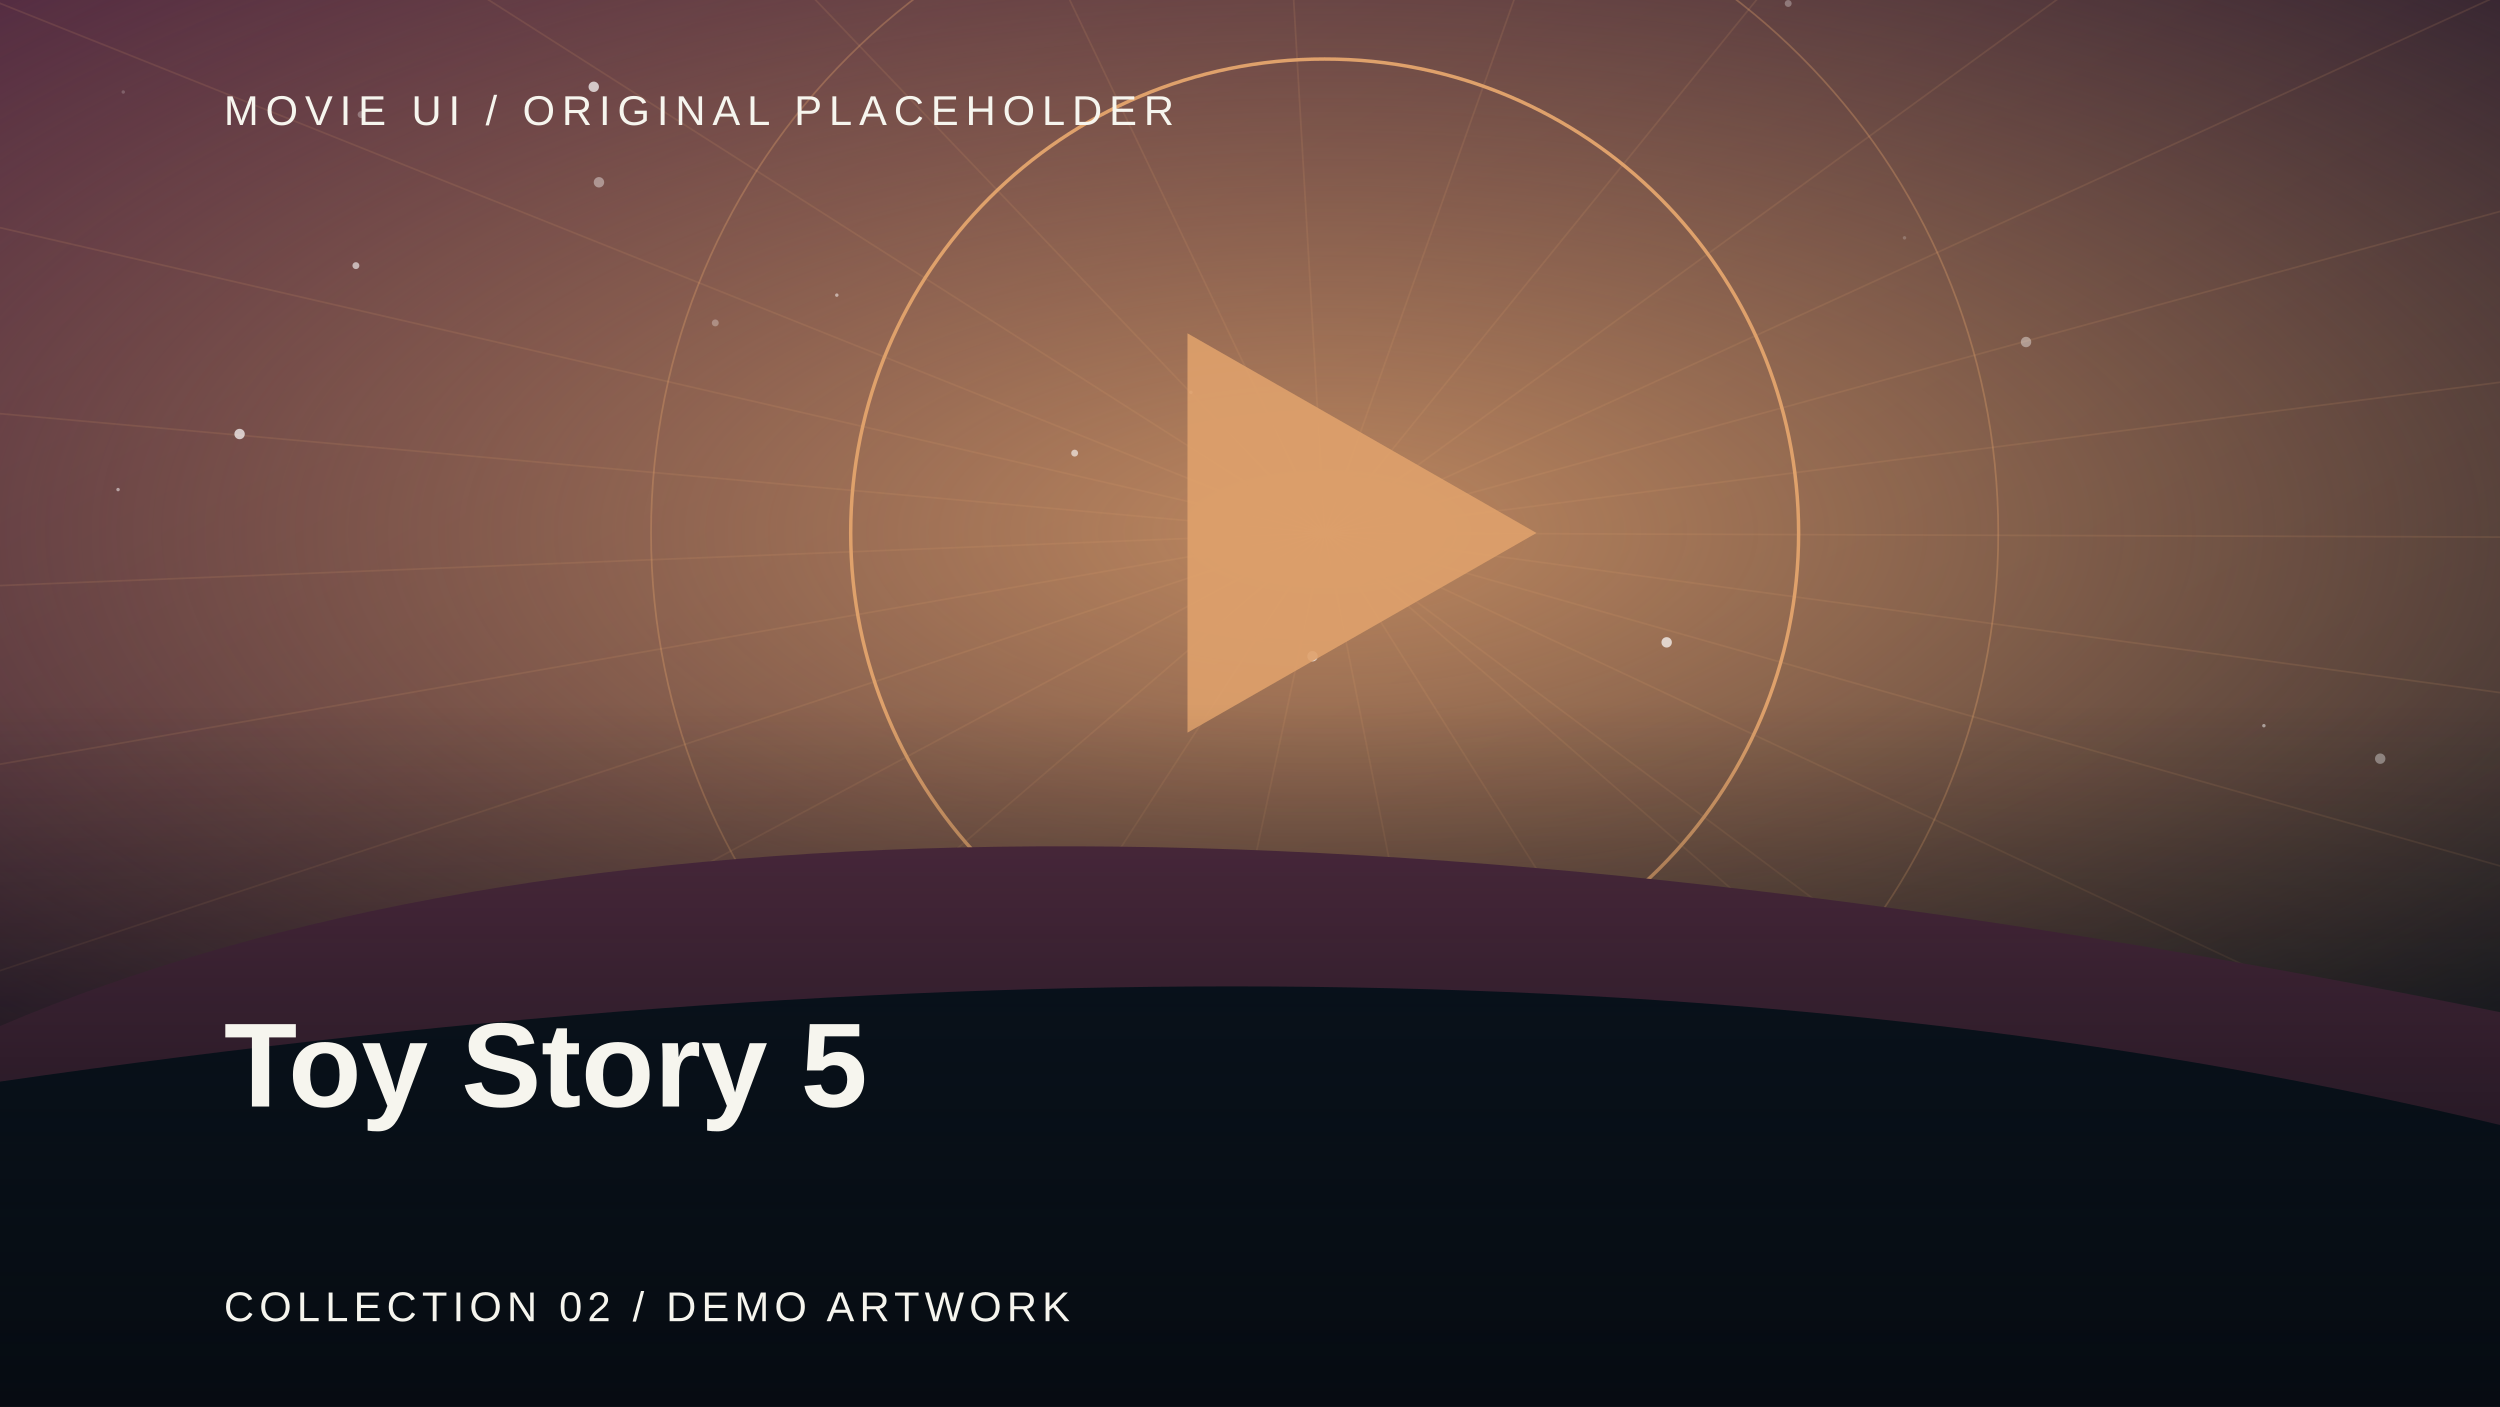
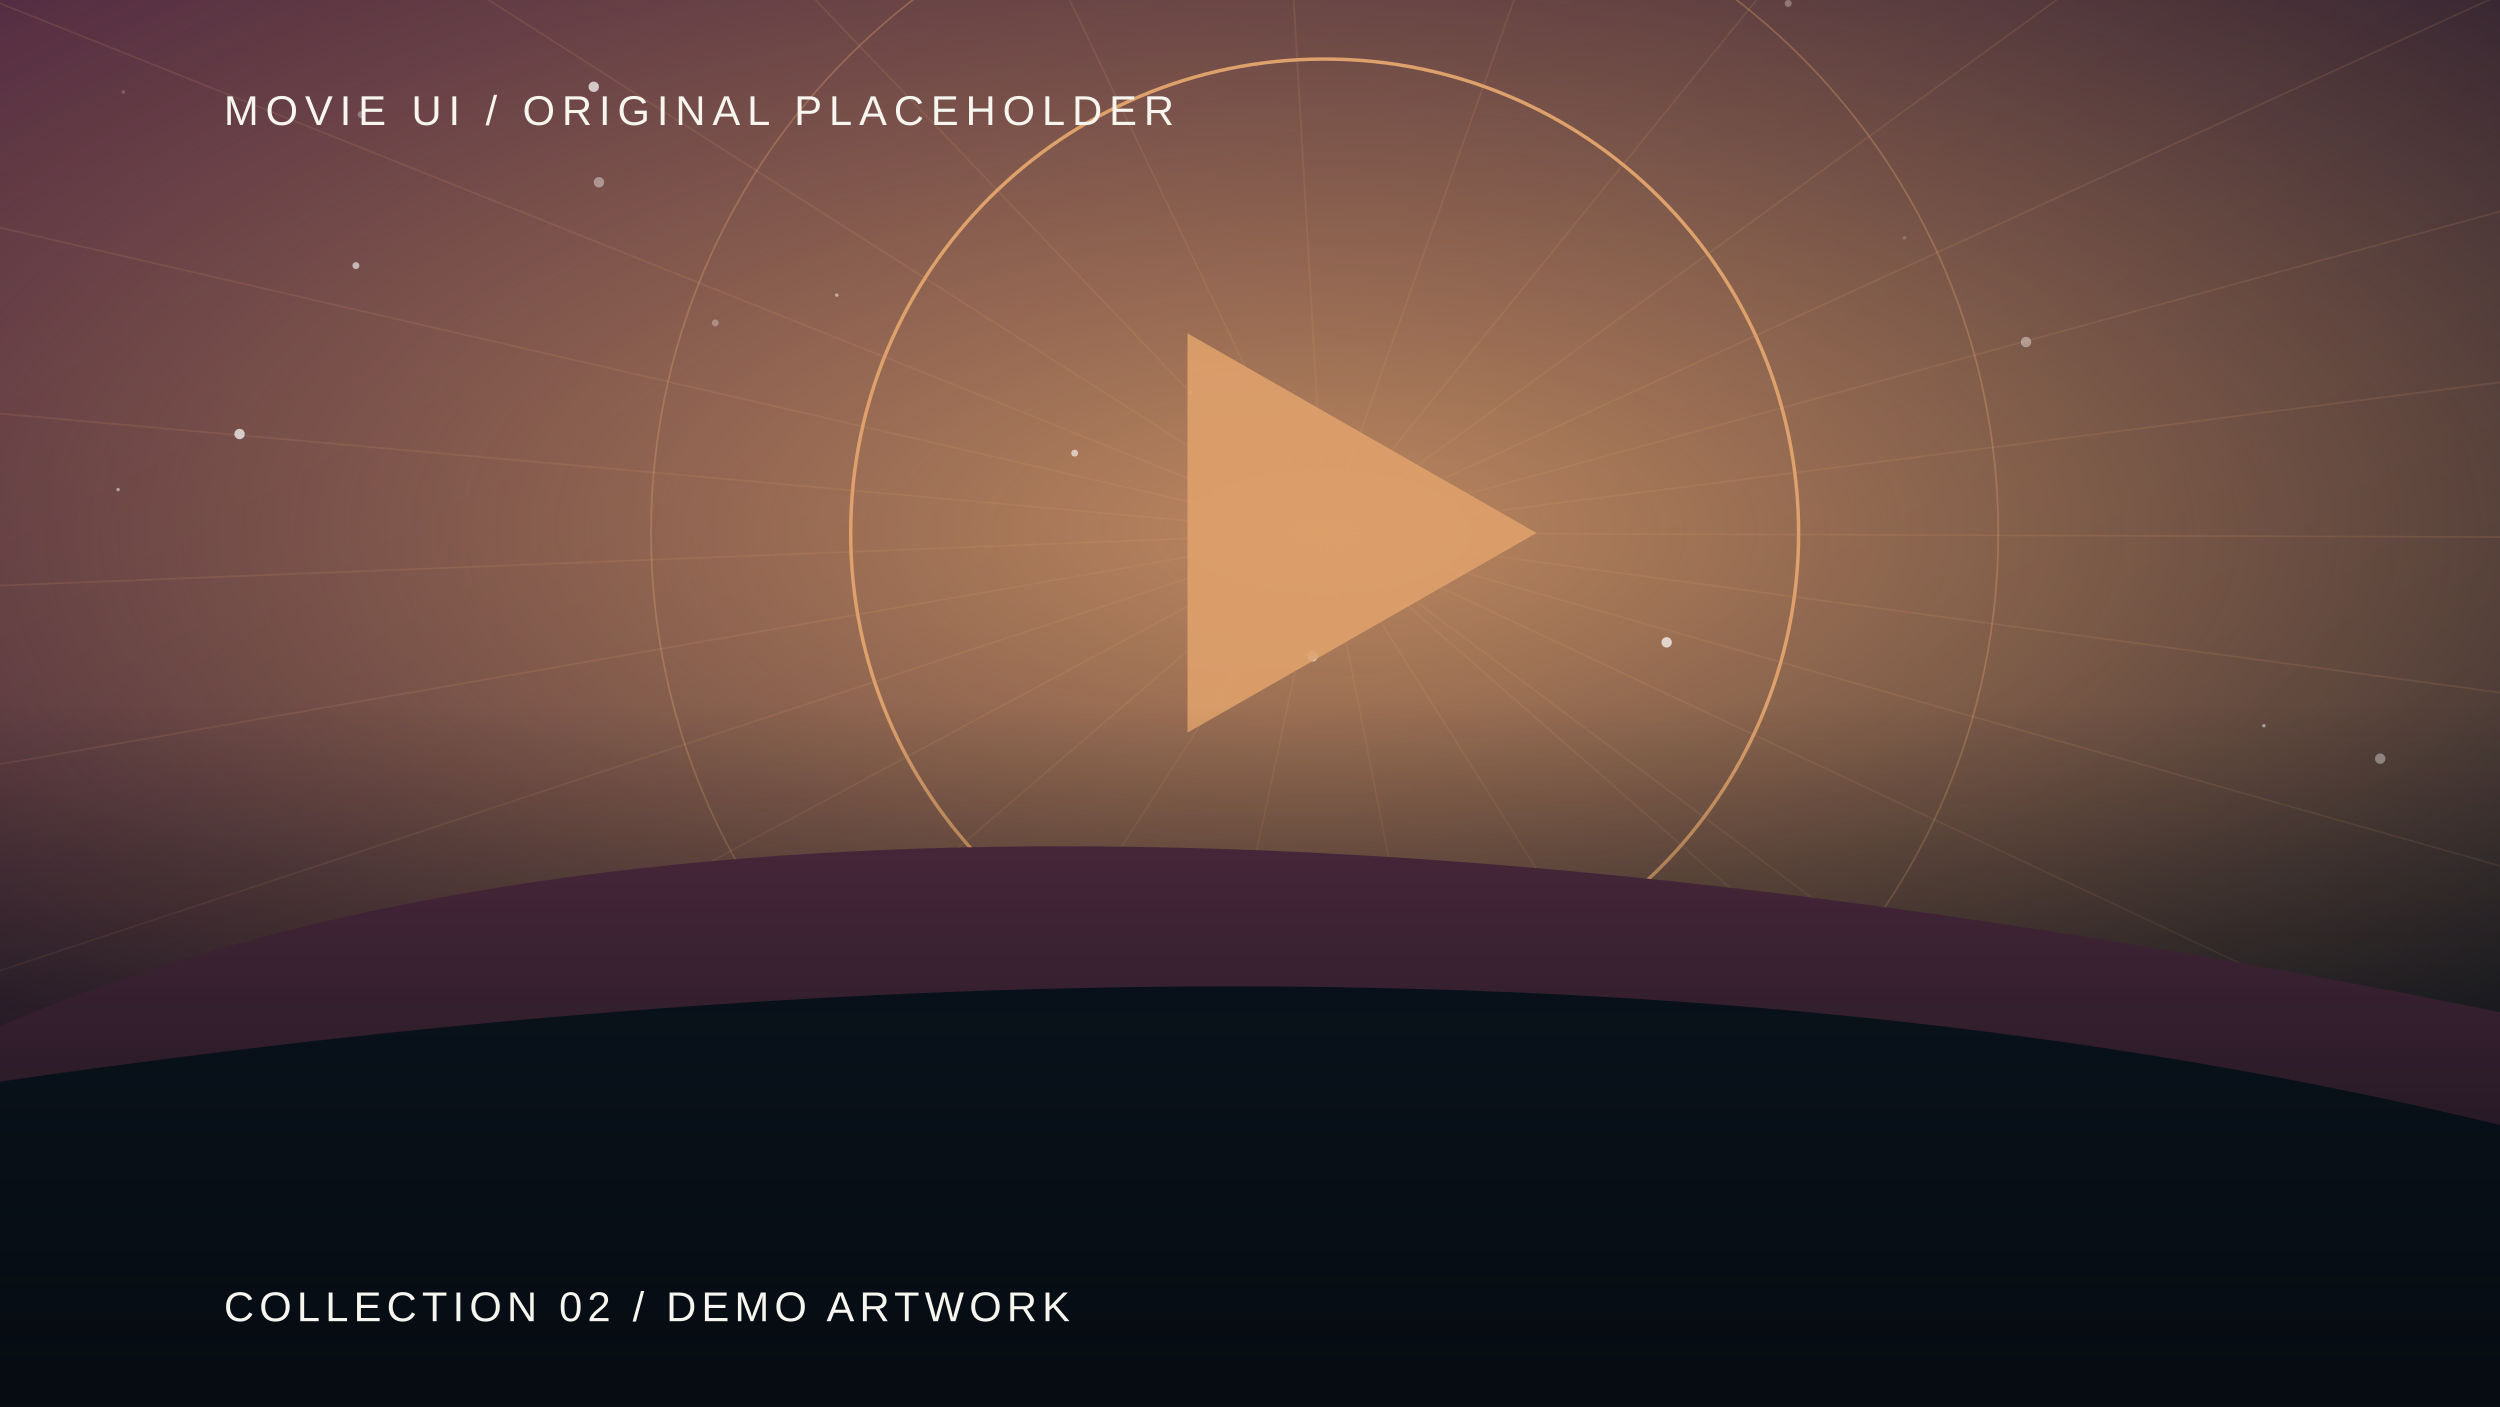
<svg xmlns="http://www.w3.org/2000/svg" width="1440" height="810" viewBox="0 0 1440 810" role="img" aria-label="Original abstract placeholder for Toy Story 5">
  <defs>
    <linearGradient id="bg" x2="1" y2="1">
      <stop stop-color="#552d42" />
      <stop offset="1" stop-color="#0b151c" />
    </linearGradient>
    <radialGradient id="glow">
      <stop stop-color="#dfa16b" stop-opacity=".8" />
      <stop offset="1" stop-color="#dfa16b" stop-opacity="0" />
    </radialGradient>
    <linearGradient id="shade" x2="0" y2="1">
      <stop stop-color="#060b11" stop-opacity="0" />
      <stop offset="1" stop-color="#060b11" stop-opacity=".95" />
    </linearGradient>
  </defs>
  <path fill="url(#bg)" d="M0 0h1440v810H0z" />
  <ellipse cx="763" cy="307" rx="1036" ry="445" fill="url(#glow)" />
  <g stroke="#dfa16b" stroke-width="1" opacity=".14">
    <path d="M763 307 L1541 988" />
    <path d="M763 307 L1244 1070" />
    <path d="M763 307 L922 1112" />
    <path d="M763 307 L591 1111" />
    <path d="M763 307 L270 1068" />
    <path d="M763 307 L-25 984" />
    <path d="M763 307 L-279 865" />
    <path d="M763 307 L-478 717" />
    <path d="M763 307 L-612 547" />
    <path d="M763 307 L-673 364" />
    <path d="M763 307 L-658 179" />
    <path d="M763 307 L-569 0" />
    <path d="M763 307 L-410 -162" />
    <path d="M763 307 L-189 -300" />
    <path d="M763 307 L82 -406" />
    <path d="M763 307 L389 -475" />
    <path d="M763 307 L716 -502" />
    <path d="M763 307 L1045 -487" />
    <path d="M763 307 L1360 -430" />
    <path d="M763 307 L1643 -334" />
    <path d="M763 307 L1879 -204" />
    <path d="M763 307 L2057 -47" />
    <path d="M763 307 L2167 127" />
    <path d="M763 307 L2202 312" />
    <path d="M763 307 L2162 497" />
    <path d="M763 307 L2048 671" />
    <path d="M763 307 L1867 826" />
    <path d="M763 307 L1627 954" />
  </g>
  <g fill="#fff">
    <circle cx="71" cy="53" r="1" opacity=".2" />
    <circle cx="208" cy="66" r="2" opacity=".3" />
    <circle cx="345" cy="105" r="3" opacity=".4" />
    <circle cx="482" cy="170" r="1" opacity=".5" />
    <circle cx="619" cy="261" r="2" opacity=".6" />
    <circle cx="756" cy="378" r="3" opacity=".7" />
    <circle cx="893" cy="521" r="1" opacity=".2" />
    <circle cx="1030" cy="2" r="2" opacity=".3" />
    <circle cx="1167" cy="197" r="3" opacity=".4" />
    <circle cx="1304" cy="418" r="1" opacity=".5" />
    <circle cx="1" cy="665" r="2" opacity=".6" />
    <circle cx="138" cy="250" r="3" opacity=".7" />
    <circle cx="275" cy="549" r="1" opacity=".2" />
    <circle cx="412" cy="186" r="2" opacity=".3" />
    <circle cx="549" cy="537" r="3" opacity=".4" />
    <circle cx="686" cy="226" r="1" opacity=".5" />
    <circle cx="823" cy="629" r="2" opacity=".6" />
    <circle cx="960" cy="370" r="3" opacity=".7" />
    <circle cx="1097" cy="137" r="1" opacity=".2" />
    <circle cx="1234" cy="618" r="2" opacity=".3" />
    <circle cx="1371" cy="437" r="3" opacity=".4" />
    <circle cx="68" cy="282" r="1" opacity=".5" />
    <circle cx="205" cy="153" r="2" opacity=".6" />
    <circle cx="342" cy="50" r="3" opacity=".7" />
    <circle cx="479" cy="661" r="1" opacity=".2" />
    <circle cx="616" cy="610" r="2" opacity=".3" />
    <circle cx="753" cy="585" r="3" opacity=".4" />
    <circle cx="890" cy="586" r="1" opacity=".5" />
    <circle cx="1027" cy="613" r="2" opacity=".6" />
    <circle cx="1164" cy="666" r="3" opacity=".7" />
  </g>
  <circle cx="763" cy="307" r="273" fill="none" stroke="#dfa16b" stroke-width="2" />
  <circle cx="763" cy="307" r="388" fill="none" stroke="#dfa16b" stroke-opacity=".35" />
  <path d="M684 192l201 115-201 115z" fill="#dfa16b" opacity=".9" />
  <path d="M0 591Q475 388 1440 583V810H0z" fill="#552d42" />
  <path d="M0 623Q835 502 1440 648V810H0z" fill="#0a1520" />
  <path fill="url(#shade)" d="M0 405h1440v406H0z" />
  <g fill="#f6f5ee" font-family="Arial,sans-serif">
    <text x="129" y="72" font-size="24" letter-spacing="4">MOVIE UI / ORIGINAL PLACEHOLDER</text>
-     <text x="129" y="558" font-size="69" font-weight="700">
-       <tspan x="129" dy="1.15em">Toy Story 5</tspan>
-     </text>
    <text x="129" y="761" font-size="24" letter-spacing="3">COLLECTION 02 / DEMO ARTWORK</text>
  </g>
</svg>
